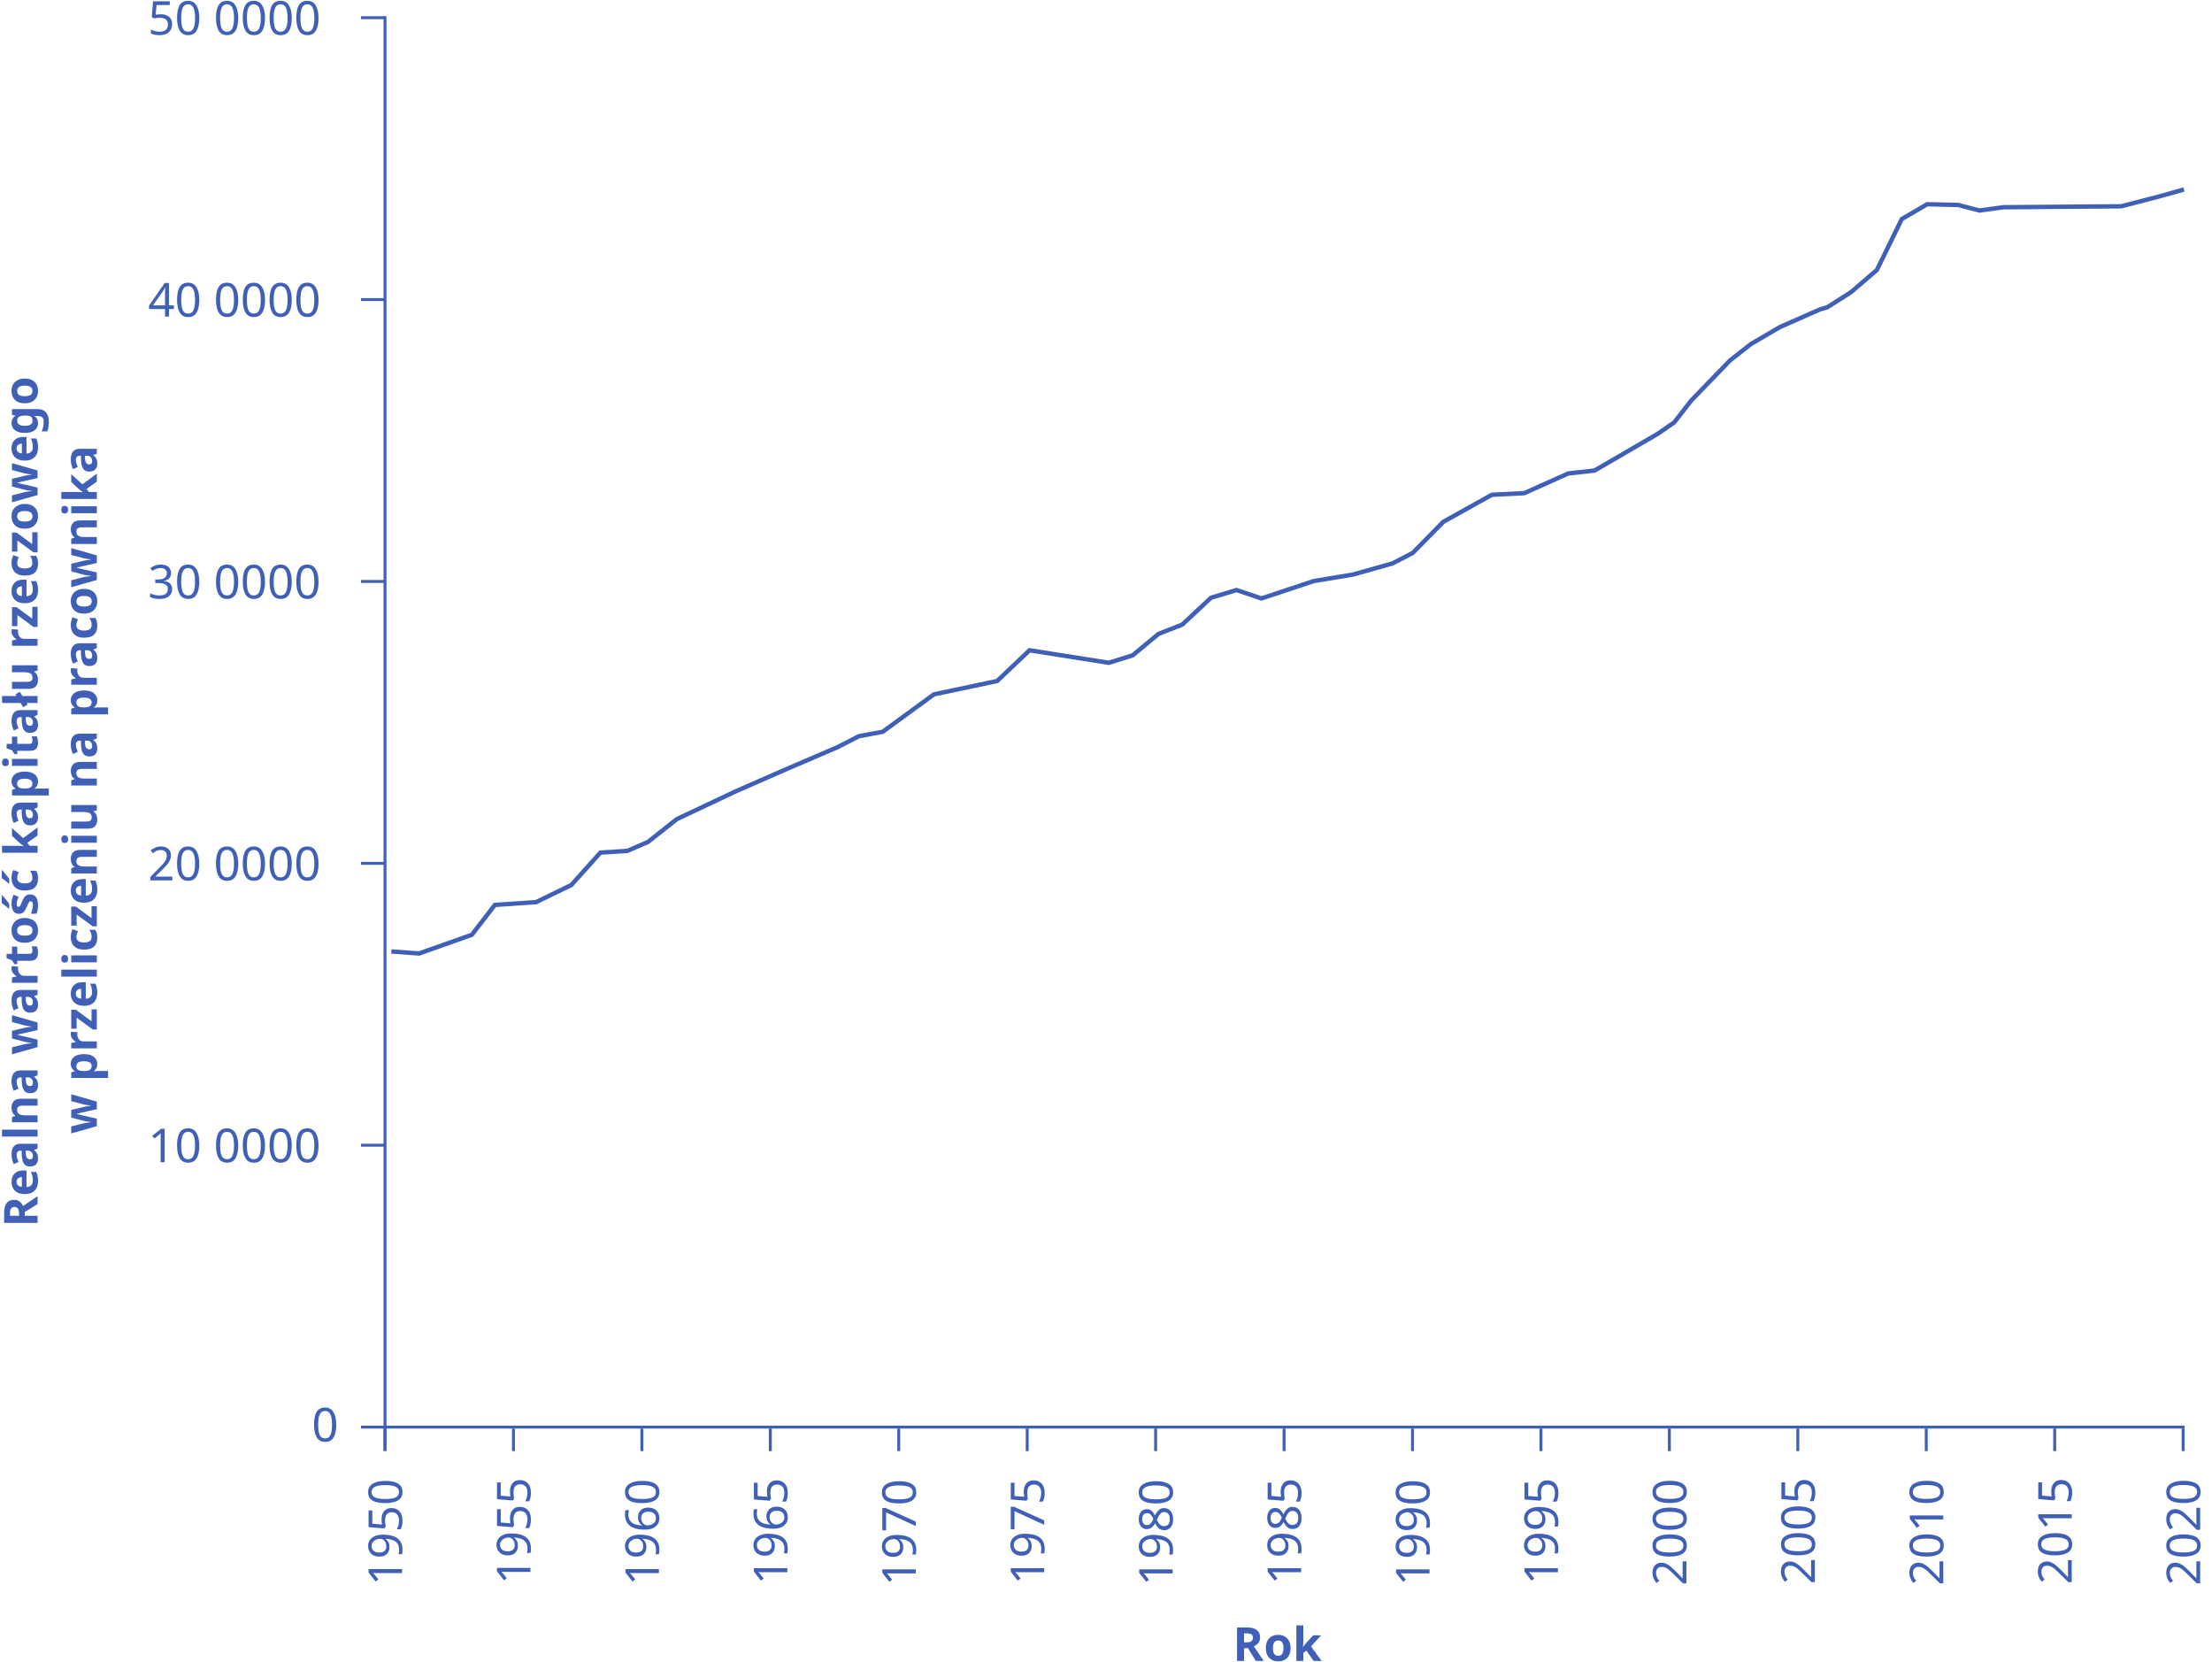
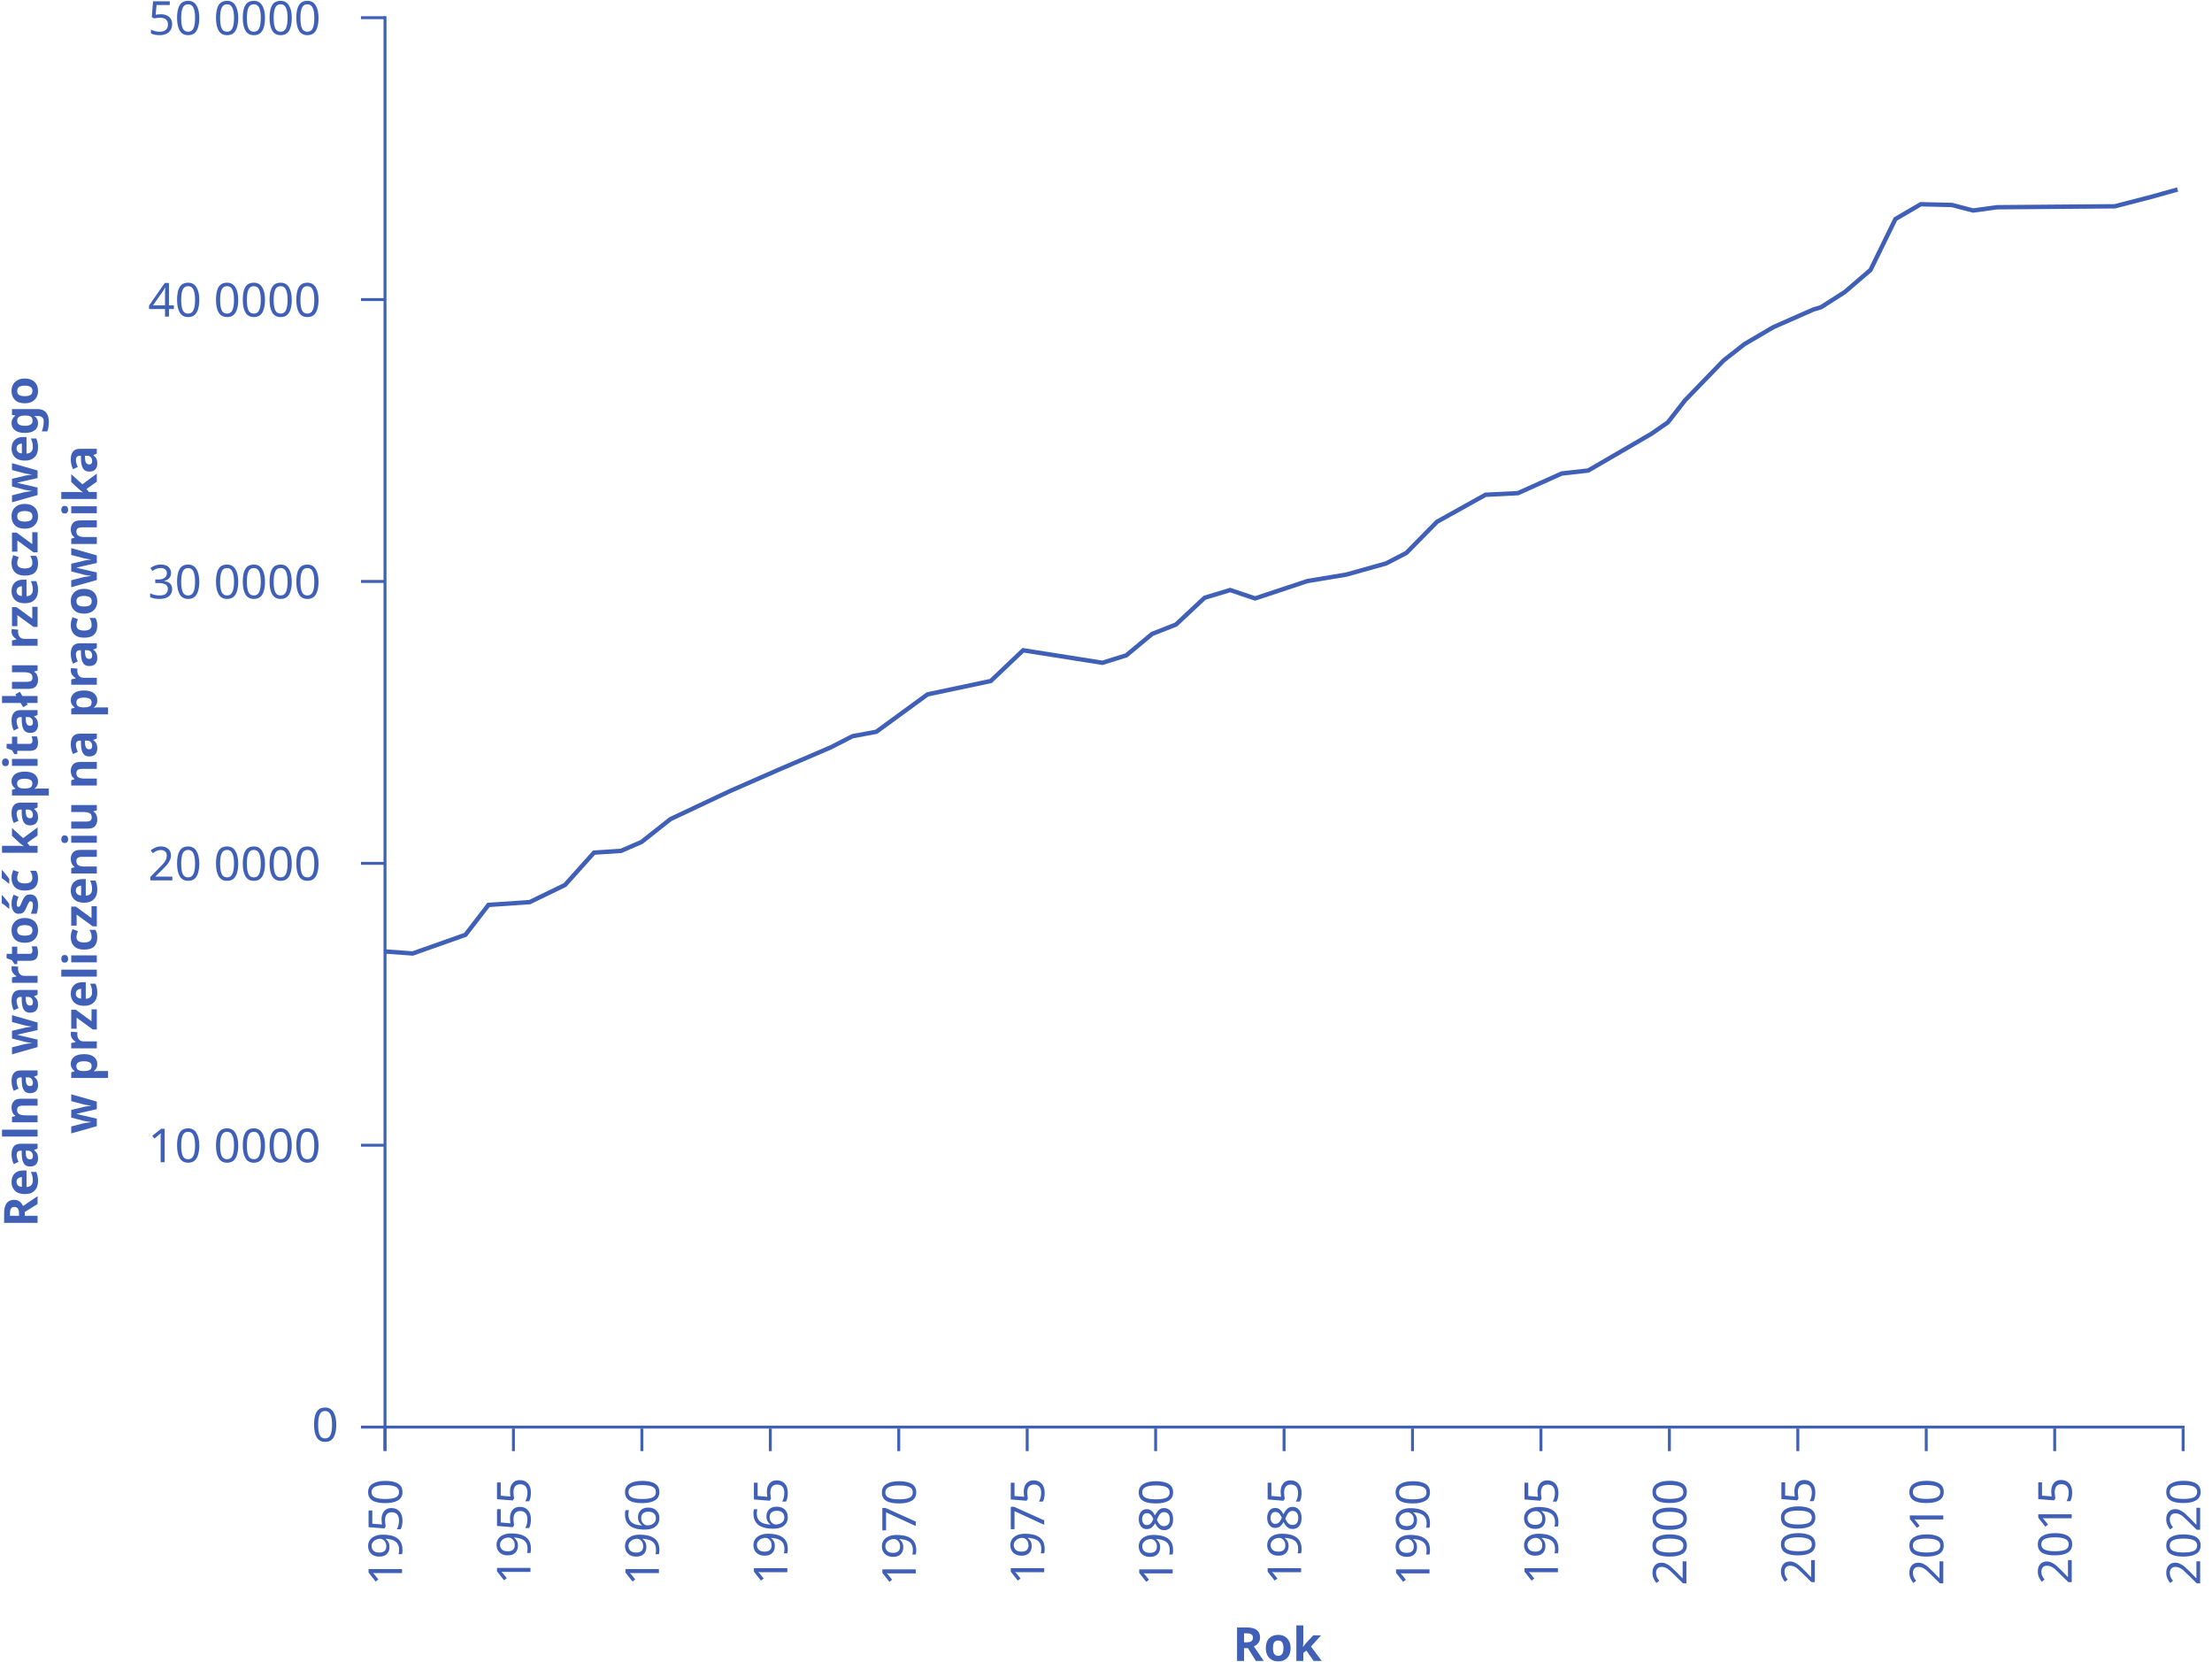
<svg xmlns="http://www.w3.org/2000/svg" version="1.1" id="svg8385" width="504.213" height="378.671" viewBox="0 0 504.213 378.671" xml:space="preserve">
  <defs id="defs8389" />
  <g id="g8393" transform="matrix(1.333333,0,0,-1.333333,19.29154,377.1035)">
    <g id="g29762" transform="translate(-0.6891487,0.6070755)">
-       <g id="g1129">
+       <g id="g1">
        <path d="M 52.139,38.298 H 359.694" style="fill:none;stroke:#3f60b6;stroke-width:0.5;stroke-linecap:butt;stroke-linejoin:miter;stroke-miterlimit:4;stroke-dasharray:none;stroke-opacity:1" id="path8399" />
        <path d="m 73.997,34.193 v 3.855" style="fill:none;stroke:#3f60b6;stroke-width:0.5;stroke-linecap:butt;stroke-linejoin:miter;stroke-miterlimit:4;stroke-dasharray:none;stroke-opacity:1" id="path8399-5" />
        <path d="m 52.039,34.298 v 3.762" style="fill:none;stroke:#3f60b6;stroke-width:0.5;stroke-linecap:butt;stroke-linejoin:miter;stroke-miterlimit:4;stroke-dasharray:none;stroke-opacity:1" id="path8399-5-61" />
        <path d="m 95.954,34.193 v 3.855" style="fill:none;stroke:#3f60b6;stroke-width:0.5;stroke-linecap:butt;stroke-linejoin:miter;stroke-miterlimit:4;stroke-dasharray:none;stroke-opacity:1" id="path8399-5-3" />
        <path d="m 117.912,34.193 v 3.855" style="fill:none;stroke:#3f60b6;stroke-width:0.5;stroke-linecap:butt;stroke-linejoin:miter;stroke-miterlimit:4;stroke-dasharray:none;stroke-opacity:1" id="path8399-5-5" />
        <path d="m 139.869,34.193 v 3.855" style="fill:none;stroke:#3f60b6;stroke-width:0.5;stroke-linecap:butt;stroke-linejoin:miter;stroke-miterlimit:4;stroke-dasharray:none;stroke-opacity:1" id="path8399-5-6" />
        <path d="m 161.827,34.193 v 3.855" style="fill:none;stroke:#3f60b6;stroke-width:0.5;stroke-linecap:butt;stroke-linejoin:miter;stroke-miterlimit:4;stroke-dasharray:none;stroke-opacity:1" id="path8399-5-2" />
        <path d="m 183.784,34.193 v 3.855" style="fill:none;stroke:#3f60b6;stroke-width:0.5;stroke-linecap:butt;stroke-linejoin:miter;stroke-miterlimit:4;stroke-dasharray:none;stroke-opacity:1" id="path8399-5-9" />
        <path d="m 205.742,34.193 v 3.855" style="fill:none;stroke:#3f60b6;stroke-width:0.5;stroke-linecap:butt;stroke-linejoin:miter;stroke-miterlimit:4;stroke-dasharray:none;stroke-opacity:1" id="path8399-5-1" />
        <path d="m 227.699,34.193 v 3.855" style="fill:none;stroke:#3f60b6;stroke-width:0.5;stroke-linecap:butt;stroke-linejoin:miter;stroke-miterlimit:4;stroke-dasharray:none;stroke-opacity:1" id="path8399-5-27" />
        <path d="m 249.657,34.193 v 3.855" style="fill:none;stroke:#3f60b6;stroke-width:0.5;stroke-linecap:butt;stroke-linejoin:miter;stroke-miterlimit:4;stroke-dasharray:none;stroke-opacity:1" id="path8399-5-0" />
        <path d="m 271.614,34.193 v 3.855" style="fill:none;stroke:#3f60b6;stroke-width:0.5;stroke-linecap:butt;stroke-linejoin:miter;stroke-miterlimit:4;stroke-dasharray:none;stroke-opacity:1" id="path8399-5-93" />
        <path d="m 293.572,34.193 v 3.855" style="fill:none;stroke:#3f60b6;stroke-width:0.5;stroke-linecap:butt;stroke-linejoin:miter;stroke-miterlimit:4;stroke-dasharray:none;stroke-opacity:1" id="path8399-5-60" />
        <path d="m 315.529,34.193 v 3.855" style="fill:none;stroke:#3f60b6;stroke-width:0.5;stroke-linecap:butt;stroke-linejoin:miter;stroke-miterlimit:4;stroke-dasharray:none;stroke-opacity:1" id="path8399-5-62" />
        <path d="M 47.934,279.195 H 52.039" style="fill:none;stroke:#3f60b6;stroke-width:0.5;stroke-linecap:butt;stroke-linejoin:miter;stroke-miterlimit:4;stroke-dasharray:none;stroke-opacity:1" id="path8399-5-7" />
        <path d="M 47.934,231.016 H 52.039" style="fill:none;stroke:#3f60b6;stroke-width:0.5;stroke-linecap:butt;stroke-linejoin:miter;stroke-miterlimit:4;stroke-dasharray:none;stroke-opacity:1" id="path8399-5-5-0" />
        <path d="M 47.934,182.836 H 52.039" style="fill:none;stroke:#3f60b6;stroke-width:0.5;stroke-linecap:butt;stroke-linejoin:miter;stroke-miterlimit:4;stroke-dasharray:none;stroke-opacity:1" id="path8399-5-6-2" />
        <path d="M 47.934,134.657 H 52.039" style="fill:none;stroke:#3f60b6;stroke-width:0.5;stroke-linecap:butt;stroke-linejoin:miter;stroke-miterlimit:4;stroke-dasharray:none;stroke-opacity:1" id="path8399-5-27-9" />
        <path d="M 47.934,86.477 H 52.039" style="fill:none;stroke:#3f60b6;stroke-width:0.5;stroke-linecap:butt;stroke-linejoin:miter;stroke-miterlimit:4;stroke-dasharray:none;stroke-opacity:1" id="path8399-5-93-2" />
        <path d="M 47.934,38.298 H 52.039" style="fill:none;stroke:#3f60b6;stroke-width:0.5;stroke-linecap:butt;stroke-linejoin:miter;stroke-miterlimit:4;stroke-dasharray:none;stroke-opacity:1" id="path8399-5-62-9" />
        <path d="M 52.039,279.445 V 34.193" style="fill:none;stroke:#3f60b6;stroke-width:0.5;stroke-linecap:butt;stroke-linejoin:miter;stroke-miterlimit:4;stroke-dasharray:none;stroke-opacity:1" id="path8397" />
        <text xml:space="preserve" transform="scale(1,-1)" style="font-variant:normal;font-weight:normal;font-size:8px;font-family:ArialMT;-inkscape-font-specification:ArialMT;writing-mode:lr-tb;fill:#3f60b6;fill-opacity:1;fill-rule:nonzero;stroke:none" id="text8085-3-06-4-0-2" x="196.985" y="1.669">
          <tspan id="tspan8083-2-2-30-6-6" x="196.985" y="1.669" style="font-style:normal;font-variant:normal;font-weight:bold;font-stretch:normal;font-family:sans-serif;-inkscape-font-specification:'sans-serif Bold'">Rok</tspan>
        </text>
        <text xml:space="preserve" transform="matrix(0,1,1,0,0,0)" style="font-variant:normal;font-weight:normal;font-size:8px;font-family:ArialMT;-inkscape-font-specification:ArialMT;text-align:center;writing-mode:lr-tb;text-anchor:middle;fill:#3f60b6;fill-opacity:1;fill-rule:nonzero;stroke:none" id="text8085-3-06-4-0-2-6" x="156.624" y="-7.354">
          <tspan x="156.624" y="-7.354" style="font-style:normal;font-variant:normal;font-weight:bold;font-stretch:normal;font-family:sans-serif;-inkscape-font-specification:'sans-serif Bold';text-align:center;text-anchor:middle" id="tspan497">Realna wartość kapitału rzeczowego</tspan>
          <tspan x="156.624" y="2.773" style="font-style:normal;font-variant:normal;font-weight:bold;font-stretch:normal;font-family:sans-serif;-inkscape-font-specification:'sans-serif Bold';text-align:center;text-anchor:middle" id="tspan501">w przeliczeniu na pracownika</tspan>
        </text>
        <text xml:space="preserve" transform="matrix(0,1,1,0,0,0)" style="font-variant:normal;font-weight:normal;font-size:8px;font-family:ArialMT;-inkscape-font-specification:ArialMT;writing-mode:lr-tb;fill:#3f60b6;fill-opacity:1;fill-rule:nonzero;stroke:none" id="text8085-3-06-4-0-2-9" x="11.184" y="54.952">
          <tspan id="tspan8083-2-2-30-6-6-4" x="11.184" y="54.952" style="font-style:normal;font-variant:normal;font-weight:normal;font-stretch:normal;font-family:sans-serif;-inkscape-font-specification:sans-serif">1950</tspan>
        </text>
        <text xml:space="preserve" transform="matrix(0,1,1,0,0,0)" style="font-variant:normal;font-weight:normal;font-size:8px;font-family:ArialMT;-inkscape-font-specification:ArialMT;writing-mode:lr-tb;fill:#3f60b6;fill-opacity:1;fill-rule:nonzero;stroke:none" id="text8085-3-06-4-0-2-9-9" x="11.338" y="164.739">
          <tspan id="tspan8083-2-2-30-6-6-4-0" x="11.338" y="164.739" style="font-style:normal;font-variant:normal;font-weight:normal;font-stretch:normal;font-family:sans-serif;-inkscape-font-specification:sans-serif">1975</tspan>
        </text>
        <text xml:space="preserve" transform="matrix(0,1,1,0,0,0)" style="font-variant:normal;font-weight:normal;font-size:8px;font-family:ArialMT;-inkscape-font-specification:ArialMT;writing-mode:lr-tb;fill:#3f60b6;fill-opacity:1;fill-rule:nonzero;stroke:none" id="text8085-3-06-4-0-2-9-7" x="11.131" y="186.696">
          <tspan id="tspan8083-2-2-30-6-6-4-1" x="11.131" y="186.696" style="font-style:normal;font-variant:normal;font-weight:normal;font-stretch:normal;font-family:sans-serif;-inkscape-font-specification:sans-serif">1980</tspan>
        </text>
        <text xml:space="preserve" transform="matrix(0,1,1,0,0,0)" style="font-variant:normal;font-weight:normal;font-size:8px;font-family:ArialMT;-inkscape-font-specification:ArialMT;writing-mode:lr-tb;fill:#3f60b6;fill-opacity:1;fill-rule:nonzero;stroke:none" id="text8085-3-06-4-0-2-9-97" x="11.338" y="208.654">
          <tspan id="tspan8083-2-2-30-6-6-4-76" x="11.338" y="208.654" style="font-style:normal;font-variant:normal;font-weight:normal;font-stretch:normal;font-family:sans-serif;-inkscape-font-specification:sans-serif">1985</tspan>
        </text>
        <text xml:space="preserve" transform="matrix(0,1,1,0,0,0)" style="font-variant:normal;font-weight:normal;font-size:8px;font-family:ArialMT;-inkscape-font-specification:ArialMT;writing-mode:lr-tb;fill:#3f60b6;fill-opacity:1;fill-rule:nonzero;stroke:none" id="text8085-3-06-4-0-2-9-5" x="11.131" y="230.611">
          <tspan id="tspan8083-2-2-30-6-6-4-63" x="11.131" y="230.611" style="font-style:normal;font-variant:normal;font-weight:normal;font-stretch:normal;font-family:sans-serif;-inkscape-font-specification:sans-serif">1990</tspan>
        </text>
        <text xml:space="preserve" transform="matrix(0,1,1,0,0,0)" style="font-variant:normal;font-weight:normal;font-size:8px;font-family:ArialMT;-inkscape-font-specification:ArialMT;writing-mode:lr-tb;fill:#3f60b6;fill-opacity:1;fill-rule:nonzero;stroke:none" id="text8085-3-06-4-0-2-9-94" x="11.338" y="252.569">
          <tspan id="tspan8083-2-2-30-6-6-4-8" x="11.338" y="252.569" style="font-style:normal;font-variant:normal;font-weight:normal;font-stretch:normal;font-family:sans-serif;-inkscape-font-specification:sans-serif">1995</tspan>
        </text>
        <text xml:space="preserve" transform="matrix(0,1,1,0,0,0)" style="font-variant:normal;font-weight:normal;font-size:8px;font-family:ArialMT;-inkscape-font-specification:ArialMT;writing-mode:lr-tb;fill:#3f60b6;fill-opacity:1;fill-rule:nonzero;stroke:none" id="text8085-3-06-4-0-2-9-94-4" x="11.2" y="274.526">
          <tspan id="tspan8083-2-2-30-6-6-4-8-8" x="11.2" y="274.526" style="font-style:normal;font-variant:normal;font-weight:normal;font-stretch:normal;font-family:sans-serif;-inkscape-font-specification:sans-serif">2000</tspan>
        </text>
        <text xml:space="preserve" transform="matrix(0,1,1,0,0,0)" style="font-variant:normal;font-weight:normal;font-size:8px;font-family:ArialMT;-inkscape-font-specification:ArialMT;writing-mode:lr-tb;fill:#3f60b6;fill-opacity:1;fill-rule:nonzero;stroke:none" id="text8085-3-06-4-0-2-9-94-4-3" x="11.407" y="296.484">
          <tspan id="tspan8083-2-2-30-6-6-4-8-8-2" x="11.407" y="296.484" style="font-style:normal;font-variant:normal;font-weight:normal;font-stretch:normal;font-family:sans-serif;-inkscape-font-specification:sans-serif">2005</tspan>
        </text>
        <text xml:space="preserve" transform="matrix(0,1,1,0,0,0)" style="font-variant:normal;font-weight:normal;font-size:8px;font-family:ArialMT;-inkscape-font-specification:ArialMT;writing-mode:lr-tb;fill:#3f60b6;fill-opacity:1;fill-rule:nonzero;stroke:none" id="text8085-3-06-4-0-2-9-94-4-6" x="11.2" y="318.441">
          <tspan id="tspan8083-2-2-30-6-6-4-8-8-5" x="11.2" y="318.441" style="font-style:normal;font-variant:normal;font-weight:normal;font-stretch:normal;font-family:sans-serif;-inkscape-font-specification:sans-serif">2010</tspan>
        </text>
        <path d="m 337.487,34.193 v 3.855" style="fill:none;stroke:#3f60b6;stroke-width:0.5;stroke-linecap:butt;stroke-linejoin:miter;stroke-miterlimit:4;stroke-dasharray:none;stroke-opacity:1" id="path8399-5-60-6" />
        <path d="m 359.444,34.193 v 3.855" style="fill:none;stroke:#3f60b6;stroke-width:0.5;stroke-linecap:butt;stroke-linejoin:miter;stroke-miterlimit:4;stroke-dasharray:none;stroke-opacity:1" id="path8399-5-62-7" />
        <text xml:space="preserve" transform="matrix(0,1,1,0,0,0)" style="font-variant:normal;font-weight:normal;font-size:8px;font-family:ArialMT;-inkscape-font-specification:ArialMT;writing-mode:lr-tb;fill:#3f60b6;fill-opacity:1;fill-rule:nonzero;stroke:none" id="text8085-3-06-4-0-2-9-94-4-3-5" x="11.407" y="340.399">
          <tspan id="tspan8083-2-2-30-6-6-4-8-8-2-3" x="11.407" y="340.399" style="font-style:normal;font-variant:normal;font-weight:normal;font-stretch:normal;font-family:sans-serif;-inkscape-font-specification:sans-serif">2015</tspan>
        </text>
        <text xml:space="preserve" transform="matrix(0,1,1,0,0,0)" style="font-variant:normal;font-weight:normal;font-size:8px;font-family:ArialMT;-inkscape-font-specification:ArialMT;writing-mode:lr-tb;fill:#3f60b6;fill-opacity:1;fill-rule:nonzero;stroke:none" id="text8085-3-06-4-0-2-9-94-4-6-5" x="11.2" y="362.356">
          <tspan id="tspan8083-2-2-30-6-6-4-8-8-5-6" x="11.2" y="362.356" style="font-style:normal;font-variant:normal;font-weight:normal;font-stretch:normal;font-family:sans-serif;-inkscape-font-specification:sans-serif">2020</tspan>
        </text>
        <text xml:space="preserve" transform="matrix(0,1,1,0,0,0)" style="font-variant:normal;font-weight:normal;font-size:8px;font-family:ArialMT;-inkscape-font-specification:ArialMT;writing-mode:lr-tb;fill:#3f60b6;fill-opacity:1;fill-rule:nonzero;stroke:none" id="text8085-3-06-4-0-2-9-50" x="11.391" y="76.909">
          <tspan id="tspan8083-2-2-30-6-6-4-96" x="11.391" y="76.909" style="font-style:normal;font-variant:normal;font-weight:normal;font-stretch:normal;font-family:sans-serif;-inkscape-font-specification:sans-serif">1955</tspan>
        </text>
        <text xml:space="preserve" transform="matrix(0,1,1,0,0,0)" style="font-variant:normal;font-weight:normal;font-size:8px;font-family:ArialMT;-inkscape-font-specification:ArialMT;writing-mode:lr-tb;fill:#3f60b6;fill-opacity:1;fill-rule:nonzero;stroke:none" id="text8085-3-06-4-0-2-9-50-0" x="11.184" y="98.867">
          <tspan id="tspan8083-2-2-30-6-6-4-96-3" x="11.184" y="98.867" style="font-style:normal;font-variant:normal;font-weight:normal;font-stretch:normal;font-family:sans-serif;-inkscape-font-specification:sans-serif">1960</tspan>
        </text>
        <text xml:space="preserve" transform="matrix(0,1,1,0,0,0)" style="font-variant:normal;font-weight:normal;font-size:8px;font-family:ArialMT;-inkscape-font-specification:ArialMT;writing-mode:lr-tb;fill:#3f60b6;fill-opacity:1;fill-rule:nonzero;stroke:none" id="text8085-3-06-4-0-2-9-50-09" x="11.338" y="120.824">
          <tspan id="tspan8083-2-2-30-6-6-4-96-2" x="11.338" y="120.824" style="font-style:normal;font-variant:normal;font-weight:normal;font-stretch:normal;font-family:sans-serif;-inkscape-font-specification:sans-serif">1965</tspan>
        </text>
        <text xml:space="preserve" transform="matrix(0,1,1,0,0,0)" style="font-variant:normal;font-weight:normal;font-size:8px;font-family:ArialMT;-inkscape-font-specification:ArialMT;writing-mode:lr-tb;fill:#3f60b6;fill-opacity:1;fill-rule:nonzero;stroke:none" id="text8085-3-06-4-0-2-9-50-5" x="11.131" y="142.782">
          <tspan id="tspan8083-2-2-30-6-6-4-96-4" x="11.131" y="142.782" style="font-style:normal;font-variant:normal;font-weight:normal;font-stretch:normal;font-family:sans-serif;-inkscape-font-specification:sans-serif">1970</tspan>
        </text>
        <text xml:space="preserve" transform="scale(1,-1)" style="font-variant:normal;font-weight:normal;font-size:8px;font-family:ArialMT;-inkscape-font-specification:ArialMT;writing-mode:lr-tb;fill:#3f60b6;fill-opacity:1;fill-rule:nonzero;stroke:none" id="text8085-3-06-4-0-2-9-9-4" x="11.528" y="-179.924">
          <tspan id="tspan8083-2-2-30-6-6-4-0-6" x="11.528" y="-179.924" style="font-style:normal;font-variant:normal;font-weight:normal;font-stretch:normal;font-family:sans-serif;-inkscape-font-specification:sans-serif">30 0000</tspan>
        </text>
        <text xml:space="preserve" transform="scale(1,-1)" style="font-variant:normal;font-weight:normal;font-size:8px;font-family:ArialMT;-inkscape-font-specification:ArialMT;writing-mode:lr-tb;fill:#3f60b6;fill-opacity:1;fill-rule:nonzero;stroke:none" id="text8085-3-06-4-0-2-9-97-2" x="11.528" y="-131.745">
          <tspan id="tspan8083-2-2-30-6-6-4-76-47" x="11.528" y="-131.745" style="font-style:normal;font-variant:normal;font-weight:normal;font-stretch:normal;font-family:sans-serif;-inkscape-font-specification:sans-serif">20 0000</tspan>
        </text>
        <text xml:space="preserve" transform="scale(1,-1)" style="font-variant:normal;font-weight:normal;font-size:8px;font-family:ArialMT;-inkscape-font-specification:ArialMT;writing-mode:lr-tb;fill:#3f60b6;fill-opacity:1;fill-rule:nonzero;stroke:none" id="text8085-3-06-4-0-2-9-5-7" x="11.528" y="-83.565">
          <tspan id="tspan8083-2-2-30-6-6-4-63-5" x="11.528" y="-83.565" style="font-style:normal;font-variant:normal;font-weight:normal;font-stretch:normal;font-family:sans-serif;-inkscape-font-specification:sans-serif">10 0000</tspan>
        </text>
        <text xml:space="preserve" transform="scale(1,-1)" style="font-variant:normal;font-weight:normal;font-size:8px;font-family:ArialMT;-inkscape-font-specification:ArialMT;writing-mode:lr-tb;fill:#3f60b6;fill-opacity:1;fill-rule:nonzero;stroke:none" id="text8085-3-06-4-0-2-9-5-7-0" x="39.521" y="-35.847">
          <tspan id="tspan8083-2-2-30-6-6-4-63-5-4" x="39.521" y="-35.847" style="font-style:normal;font-variant:normal;font-weight:normal;font-stretch:normal;font-family:sans-serif;-inkscape-font-specification:sans-serif">0</tspan>
        </text>
        <text xml:space="preserve" transform="scale(1,-1)" style="font-variant:normal;font-weight:normal;font-size:8px;font-family:ArialMT;-inkscape-font-specification:ArialMT;writing-mode:lr-tb;fill:#3f60b6;fill-opacity:1;fill-rule:nonzero;stroke:none" id="text8085-3-06-4-0-2-9-50-09-6" x="11.528" y="-276.283">
          <tspan id="tspan8083-2-2-30-6-6-4-96-2-8" x="11.528" y="-276.283" style="font-style:normal;font-variant:normal;font-weight:normal;font-stretch:normal;font-family:sans-serif;-inkscape-font-specification:sans-serif">50 0000</tspan>
        </text>
        <text xml:space="preserve" transform="scale(1,-1)" style="font-variant:normal;font-weight:normal;font-size:8px;font-family:ArialMT;-inkscape-font-specification:ArialMT;writing-mode:lr-tb;fill:#3f60b6;fill-opacity:1;fill-rule:nonzero;stroke:none" id="text8085-3-06-4-0-2-9-50-5-0" x="11.528" y="-228.104">
          <tspan id="tspan8083-2-2-30-6-6-4-96-4-2" x="11.528" y="-228.104" style="font-style:normal;font-variant:normal;font-weight:normal;font-stretch:normal;font-family:sans-serif;-inkscape-font-specification:sans-serif">40 0000</tspan>
        </text>
-         <path style="fill:none;stroke:#3f60b6;stroke-width:0.75;stroke-opacity:1" d="m 53.13,119.593 4.731,-0.344 9.027,3.195 3.935,5.108 7.042,0.474 6.033,2.93 4.966,5.535 4.61,0.295 3.518,1.524 4.946,3.909 10.119,4.771 8.168,3.582 9.135,3.921 3.695,1.894 4.065,0.755 8.76,6.395 10.818,2.287 5.531,5.25 13.549,-2.139 4.086,1.276 4.412,3.659 4.072,1.599 4.901,4.58 4.363,1.321 4.268,-1.436 8.929,2.969 6.698,1.113 6.78,1.908 3.453,1.789 5.231,5.319 8.301,4.623 5.54,0.275 7.496,3.362 4.519,0.504 10.804,6.282 2.809,1.943 2.935,3.77 6.608,6.822 3.547,2.783 4.931,2.896 6.869,3.031 1.286,0.377 4.065,2.595 4.408,3.781 4.258,8.706 4.339,2.531 5.327,-0.127 3.616,-0.947 4.096,0.559 20.138,0.164 6.336,1.641 4.39,1.229" id="path737" />
+         <path style="fill:none;stroke:#3f60b6;stroke-width:0.75;stroke-opacity:1" d="m 52.039,119.593 4.731,-0.344 9.027,3.195 3.935,5.108 7.042,0.474 6.033,2.93 4.966,5.535 4.61,0.295 3.518,1.524 4.946,3.909 10.119,4.771 8.168,3.582 9.135,3.921 3.695,1.894 4.065,0.755 8.76,6.395 10.818,2.287 5.531,5.25 13.549,-2.139 4.086,1.276 4.412,3.659 4.072,1.599 4.901,4.58 4.363,1.321 4.268,-1.436 8.929,2.969 6.698,1.113 6.78,1.908 3.453,1.789 5.231,5.319 8.301,4.623 5.54,0.275 7.496,3.362 4.519,0.504 10.804,6.282 2.809,1.943 2.935,3.77 6.608,6.822 3.547,2.783 4.931,2.896 6.869,3.031 1.286,0.377 4.065,2.595 4.408,3.781 4.258,8.706 4.339,2.531 5.327,-0.127 3.616,-0.947 4.096,0.559 20.138,0.164 6.336,1.641 4.39,1.229" id="path737" />
      </g>
    </g>
  </g>
</svg>
